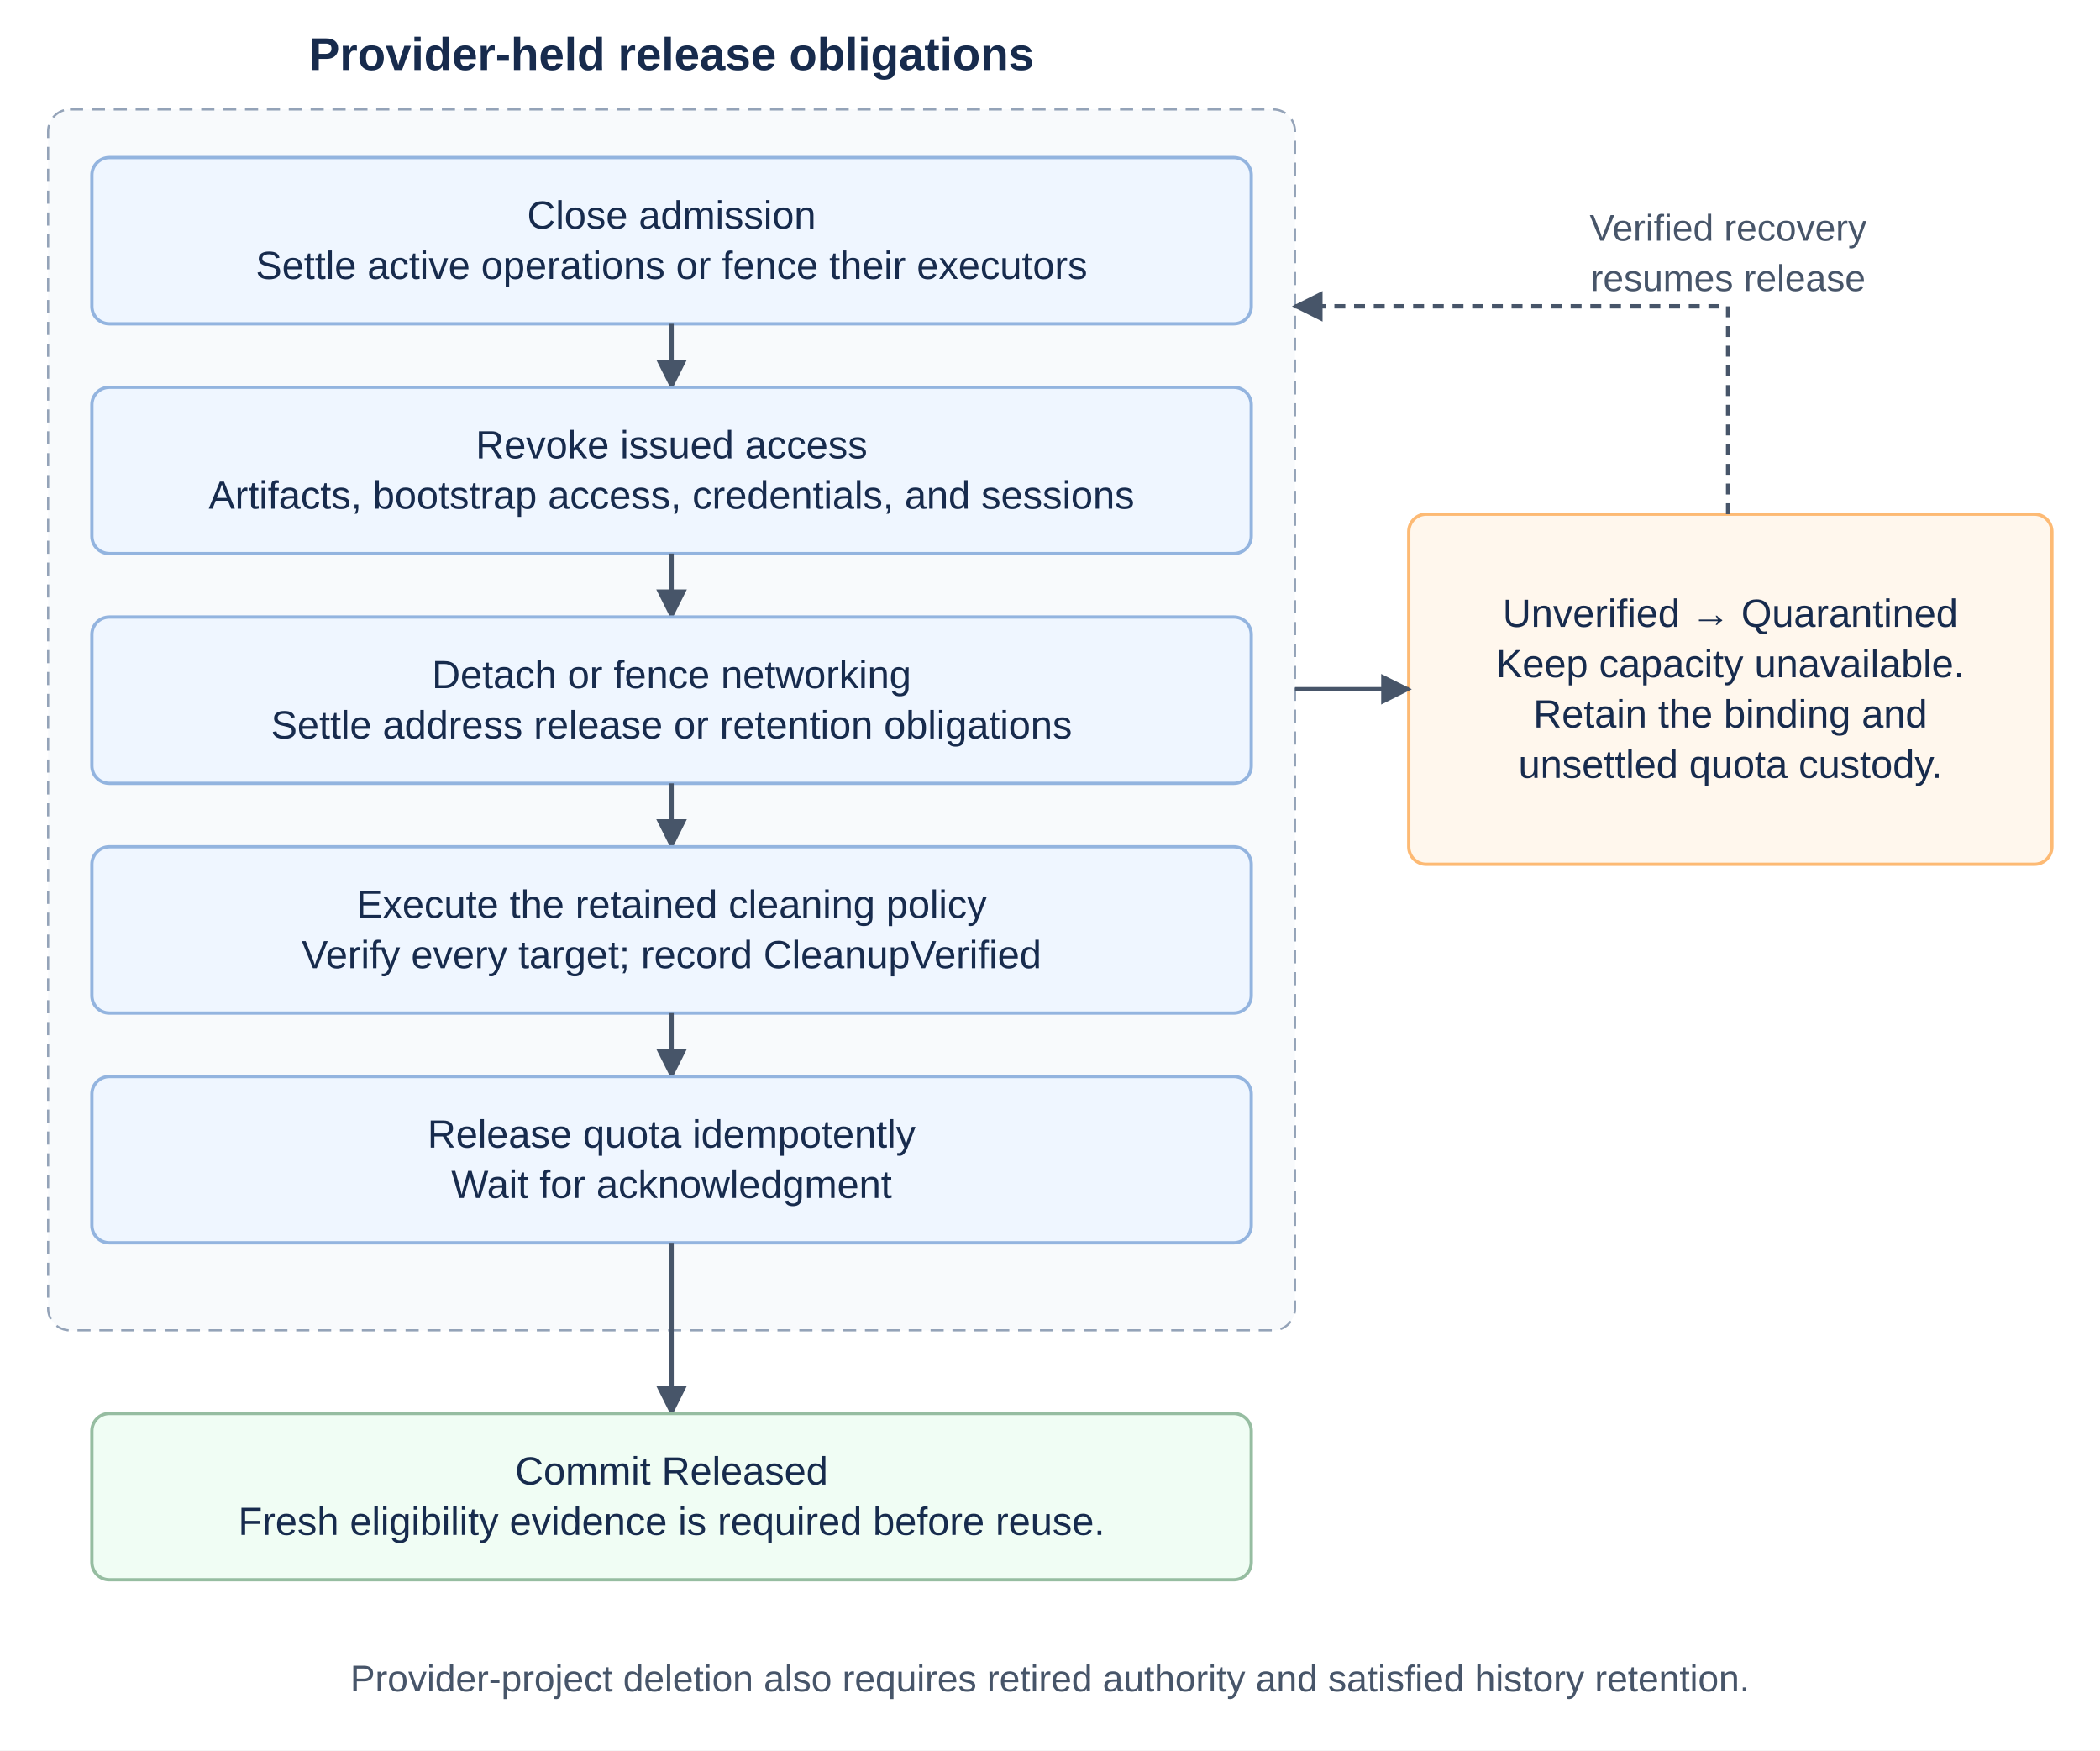
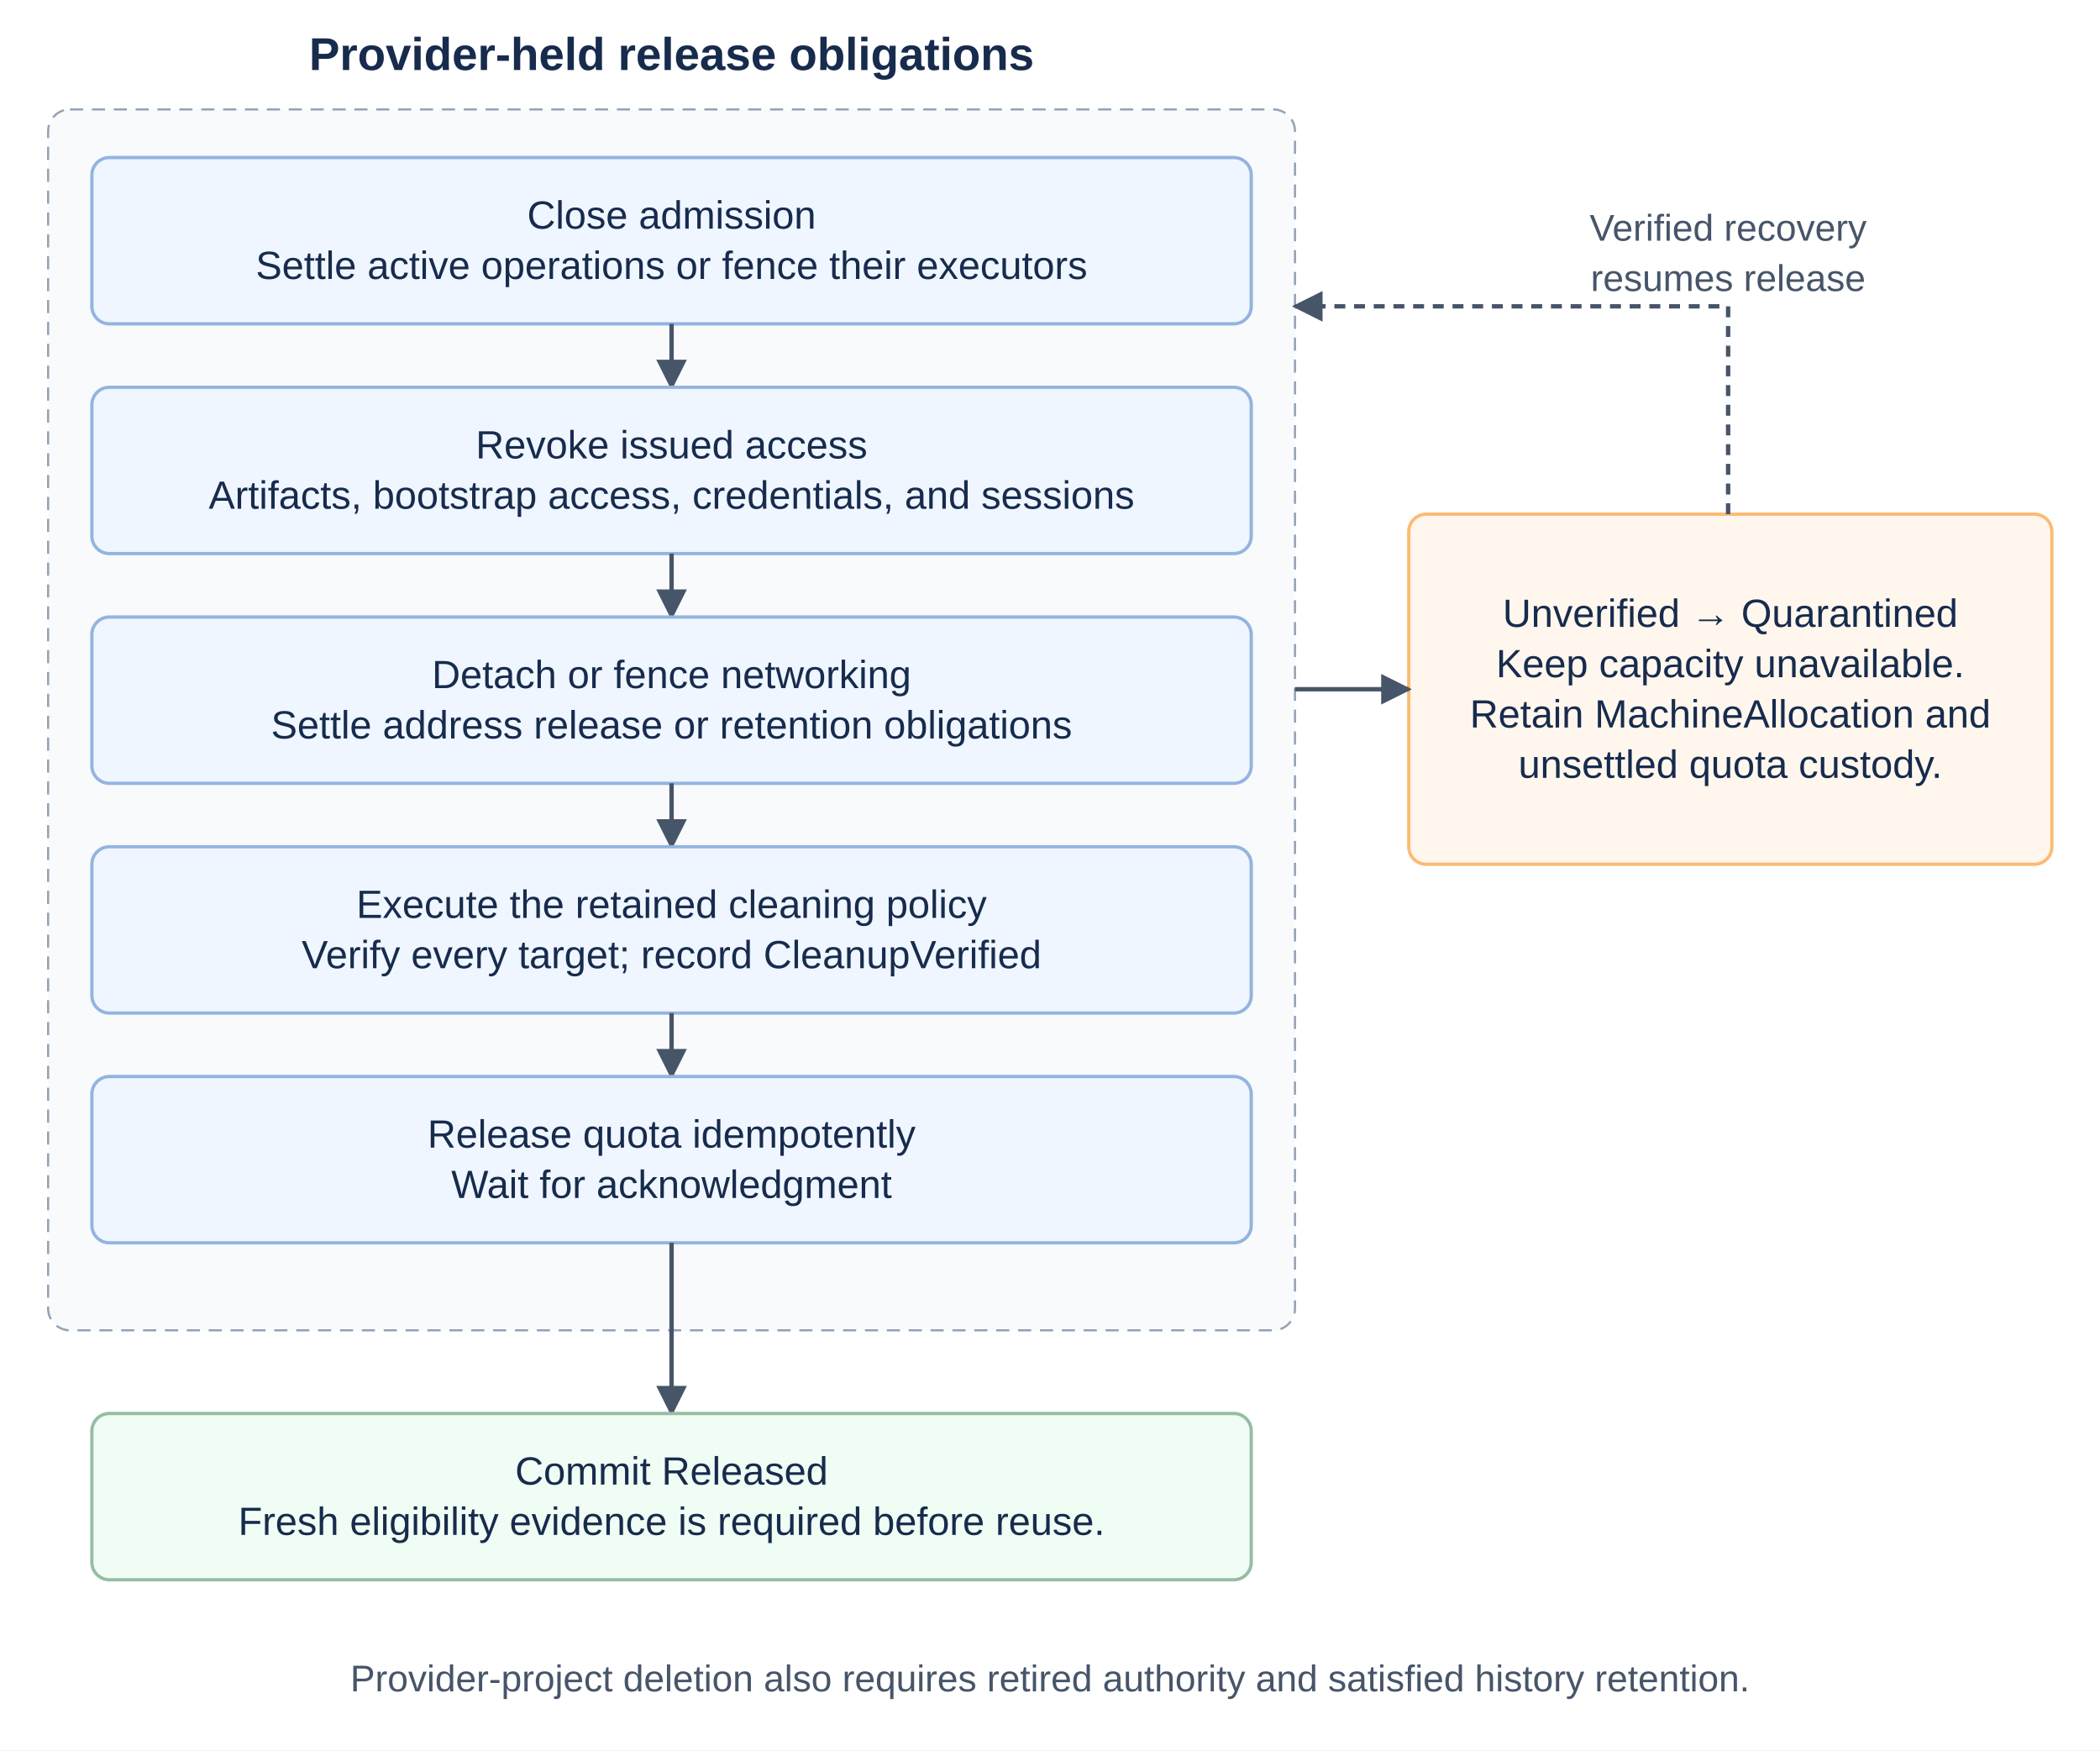
<svg xmlns="http://www.w3.org/2000/svg" width="960" height="800" viewBox="0 0 960 800" role="img" aria-labelledby="title description">
  <defs>
    <marker id="arrow" viewBox="0 0 10 10" refX="9" refY="5" markerWidth="7" markerHeight="7" orient="auto-start-reverse">
      <path d="M 0 0 L 10 5 L 0 10 z" fill="#475569" />
    </marker>
  </defs>
  <style>text { font-family: Arial, Helvetica, sans-serif; fill: #172b4d; } .heading { font-size: 21px; font-weight: 700; } .label { font-size: 18px; } .detail { font-size: 17px; fill: #475569; } .line { fill: none; stroke: #475569; stroke-width: 2; marker-end: url(#arrow); }</style>
  <rect width="960" height="800" fill="white" />
  <rect x="22" y="50" width="570" height="558" rx="10" fill="#f8fafc" stroke="#94a3b8" stroke-dasharray="6 4" />
  <text x="307" y="32" class="heading" text-anchor="middle">Provider-held release obligations</text>
  <rect x="42" y="72" width="530" height="76" rx="8" fill="#eff6ff" stroke="#93b4df" stroke-width="1.5" />
  <text x="307.0" y="104.5" class="label" text-anchor="middle">Close admission</text>
  <text x="307.0" y="127.5" class="label" text-anchor="middle">Settle active operations or fence their executors</text>
  <path d="M 307 148 L 307 177" class="line" />
  <rect x="42" y="177" width="530" height="76" rx="8" fill="#eff6ff" stroke="#93b4df" stroke-width="1.5" />
  <text x="307.0" y="209.5" class="label" text-anchor="middle">Revoke issued access</text>
  <text x="307.0" y="232.5" class="label" text-anchor="middle">Artifacts, bootstrap access, credentials, and sessions</text>
  <path d="M 307 253 L 307 282" class="line" />
  <rect x="42" y="282" width="530" height="76" rx="8" fill="#eff6ff" stroke="#93b4df" stroke-width="1.5" />
  <text x="307.0" y="314.5" class="label" text-anchor="middle">Detach or fence networking</text>
  <text x="307.0" y="337.5" class="label" text-anchor="middle">Settle address release or retention obligations</text>
  <path d="M 307 358 L 307 387" class="line" />
  <rect x="42" y="387" width="530" height="76" rx="8" fill="#eff6ff" stroke="#93b4df" stroke-width="1.5" />
  <text x="307.0" y="419.5" class="label" text-anchor="middle">Execute the retained cleaning policy</text>
  <text x="307.0" y="442.5" class="label" text-anchor="middle">Verify every target; record CleanupVerified</text>
  <path d="M 307 463 L 307 492" class="line" />
  <rect x="42" y="492" width="530" height="76" rx="8" fill="#eff6ff" stroke="#93b4df" stroke-width="1.5" />
  <text x="307.0" y="524.5" class="label" text-anchor="middle">Release quota idempotently</text>
  <text x="307.0" y="547.5" class="label" text-anchor="middle">Wait for acknowledgment</text>
  <rect x="644" y="235" width="294" height="160" rx="8" fill="#fff7ed" stroke="#fdba74" stroke-width="1.5" />
  <text x="791.0" y="286.5" class="label" text-anchor="middle">Unverified → Quarantined</text>
  <text x="791.0" y="309.5" class="label" text-anchor="middle">Keep capacity unavailable.</text>
-   <text x="791.0" y="332.5" class="label" text-anchor="middle">Retain the binding and</text>
+   <text x="791.0" y="332.5" class="label" text-anchor="middle">Retain MachineAllocation and</text>
  <text x="791.0" y="355.5" class="label" text-anchor="middle">unsettled quota custody.</text>
  <path d="M 592 315 L 644 315" class="line" />
  <path d="M 790 235 L 790 140 L 592 140" class="line" stroke-dasharray="5 4" />
  <text x="790" y="110" class="detail" text-anchor="middle">Verified recovery</text>
  <text x="790" y="133" class="detail" text-anchor="middle">resumes release</text>
  <path d="M 307 568 L 307 646" class="line" />
  <rect x="42" y="646" width="530" height="76" rx="8" fill="#f0fdf4" stroke="#96bda1" stroke-width="1.5" />
  <text x="307.0" y="678.5" class="label" text-anchor="middle">Commit Released</text>
  <text x="307.0" y="701.5" class="label" text-anchor="middle">Fresh eligibility evidence is required before reuse.</text>
  <text x="480" y="773" class="detail" text-anchor="middle">Provider-project deletion also requires retired authority and satisfied history retention.</text>
</svg>
